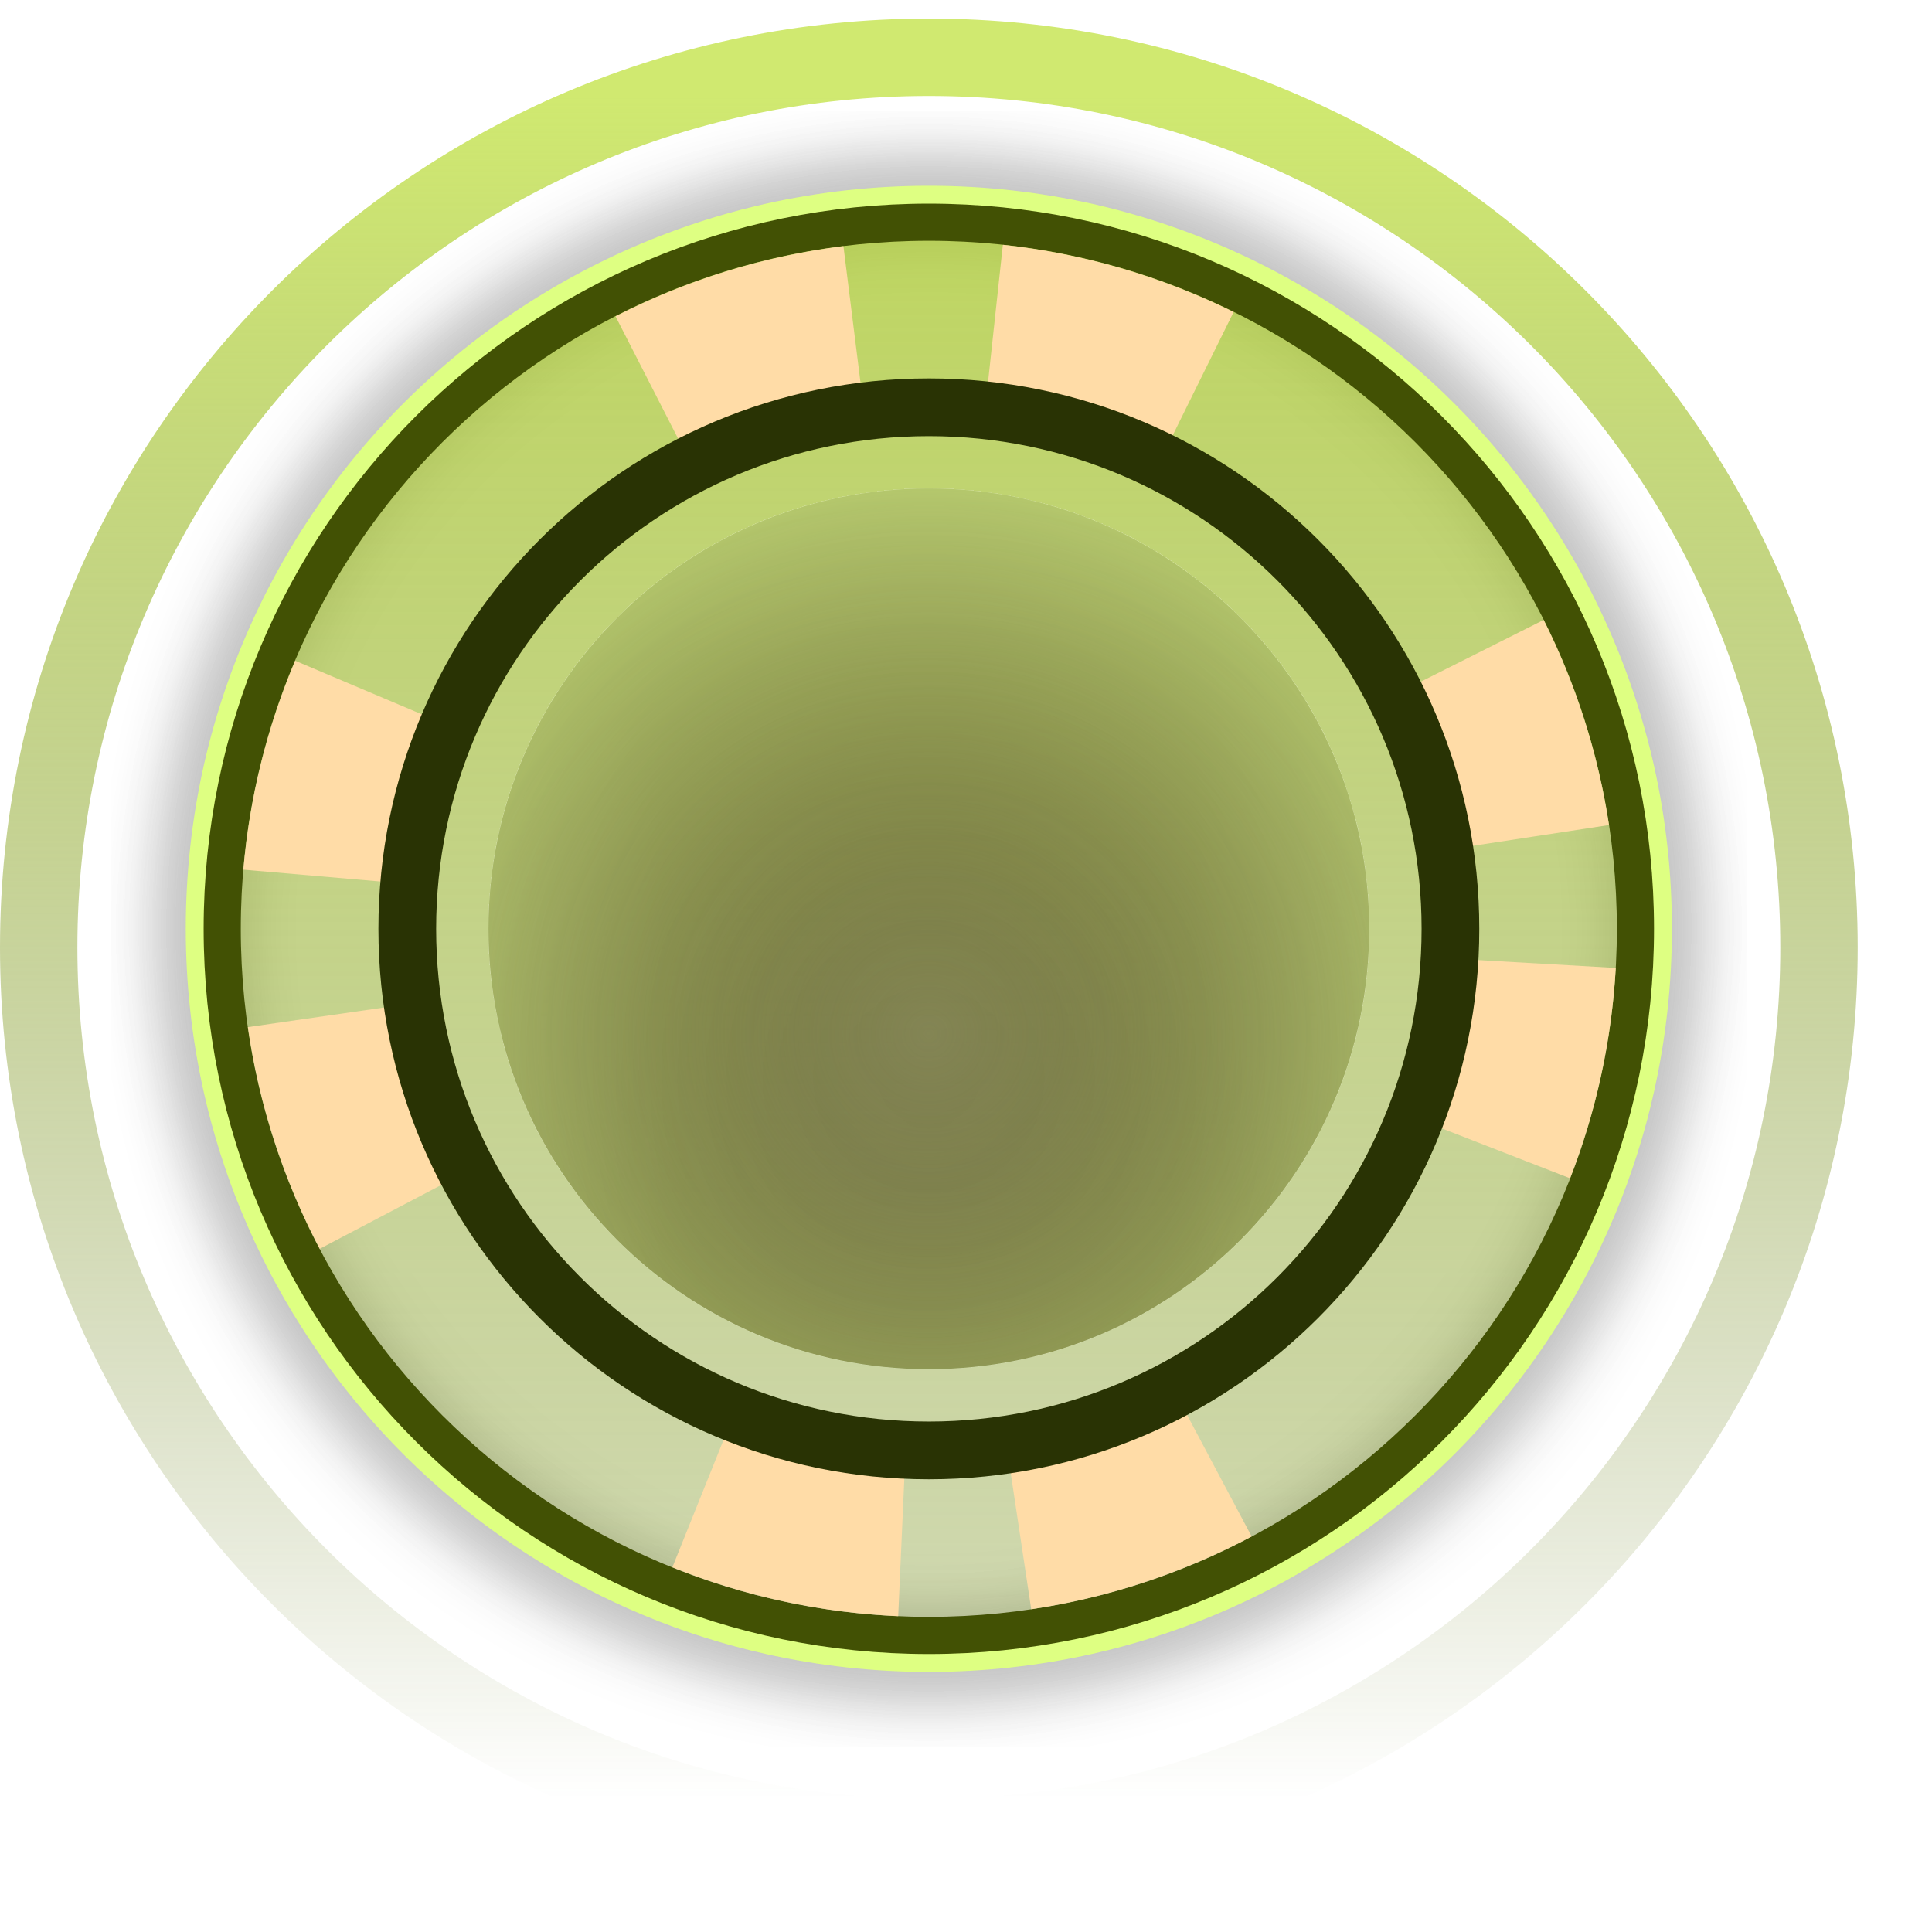
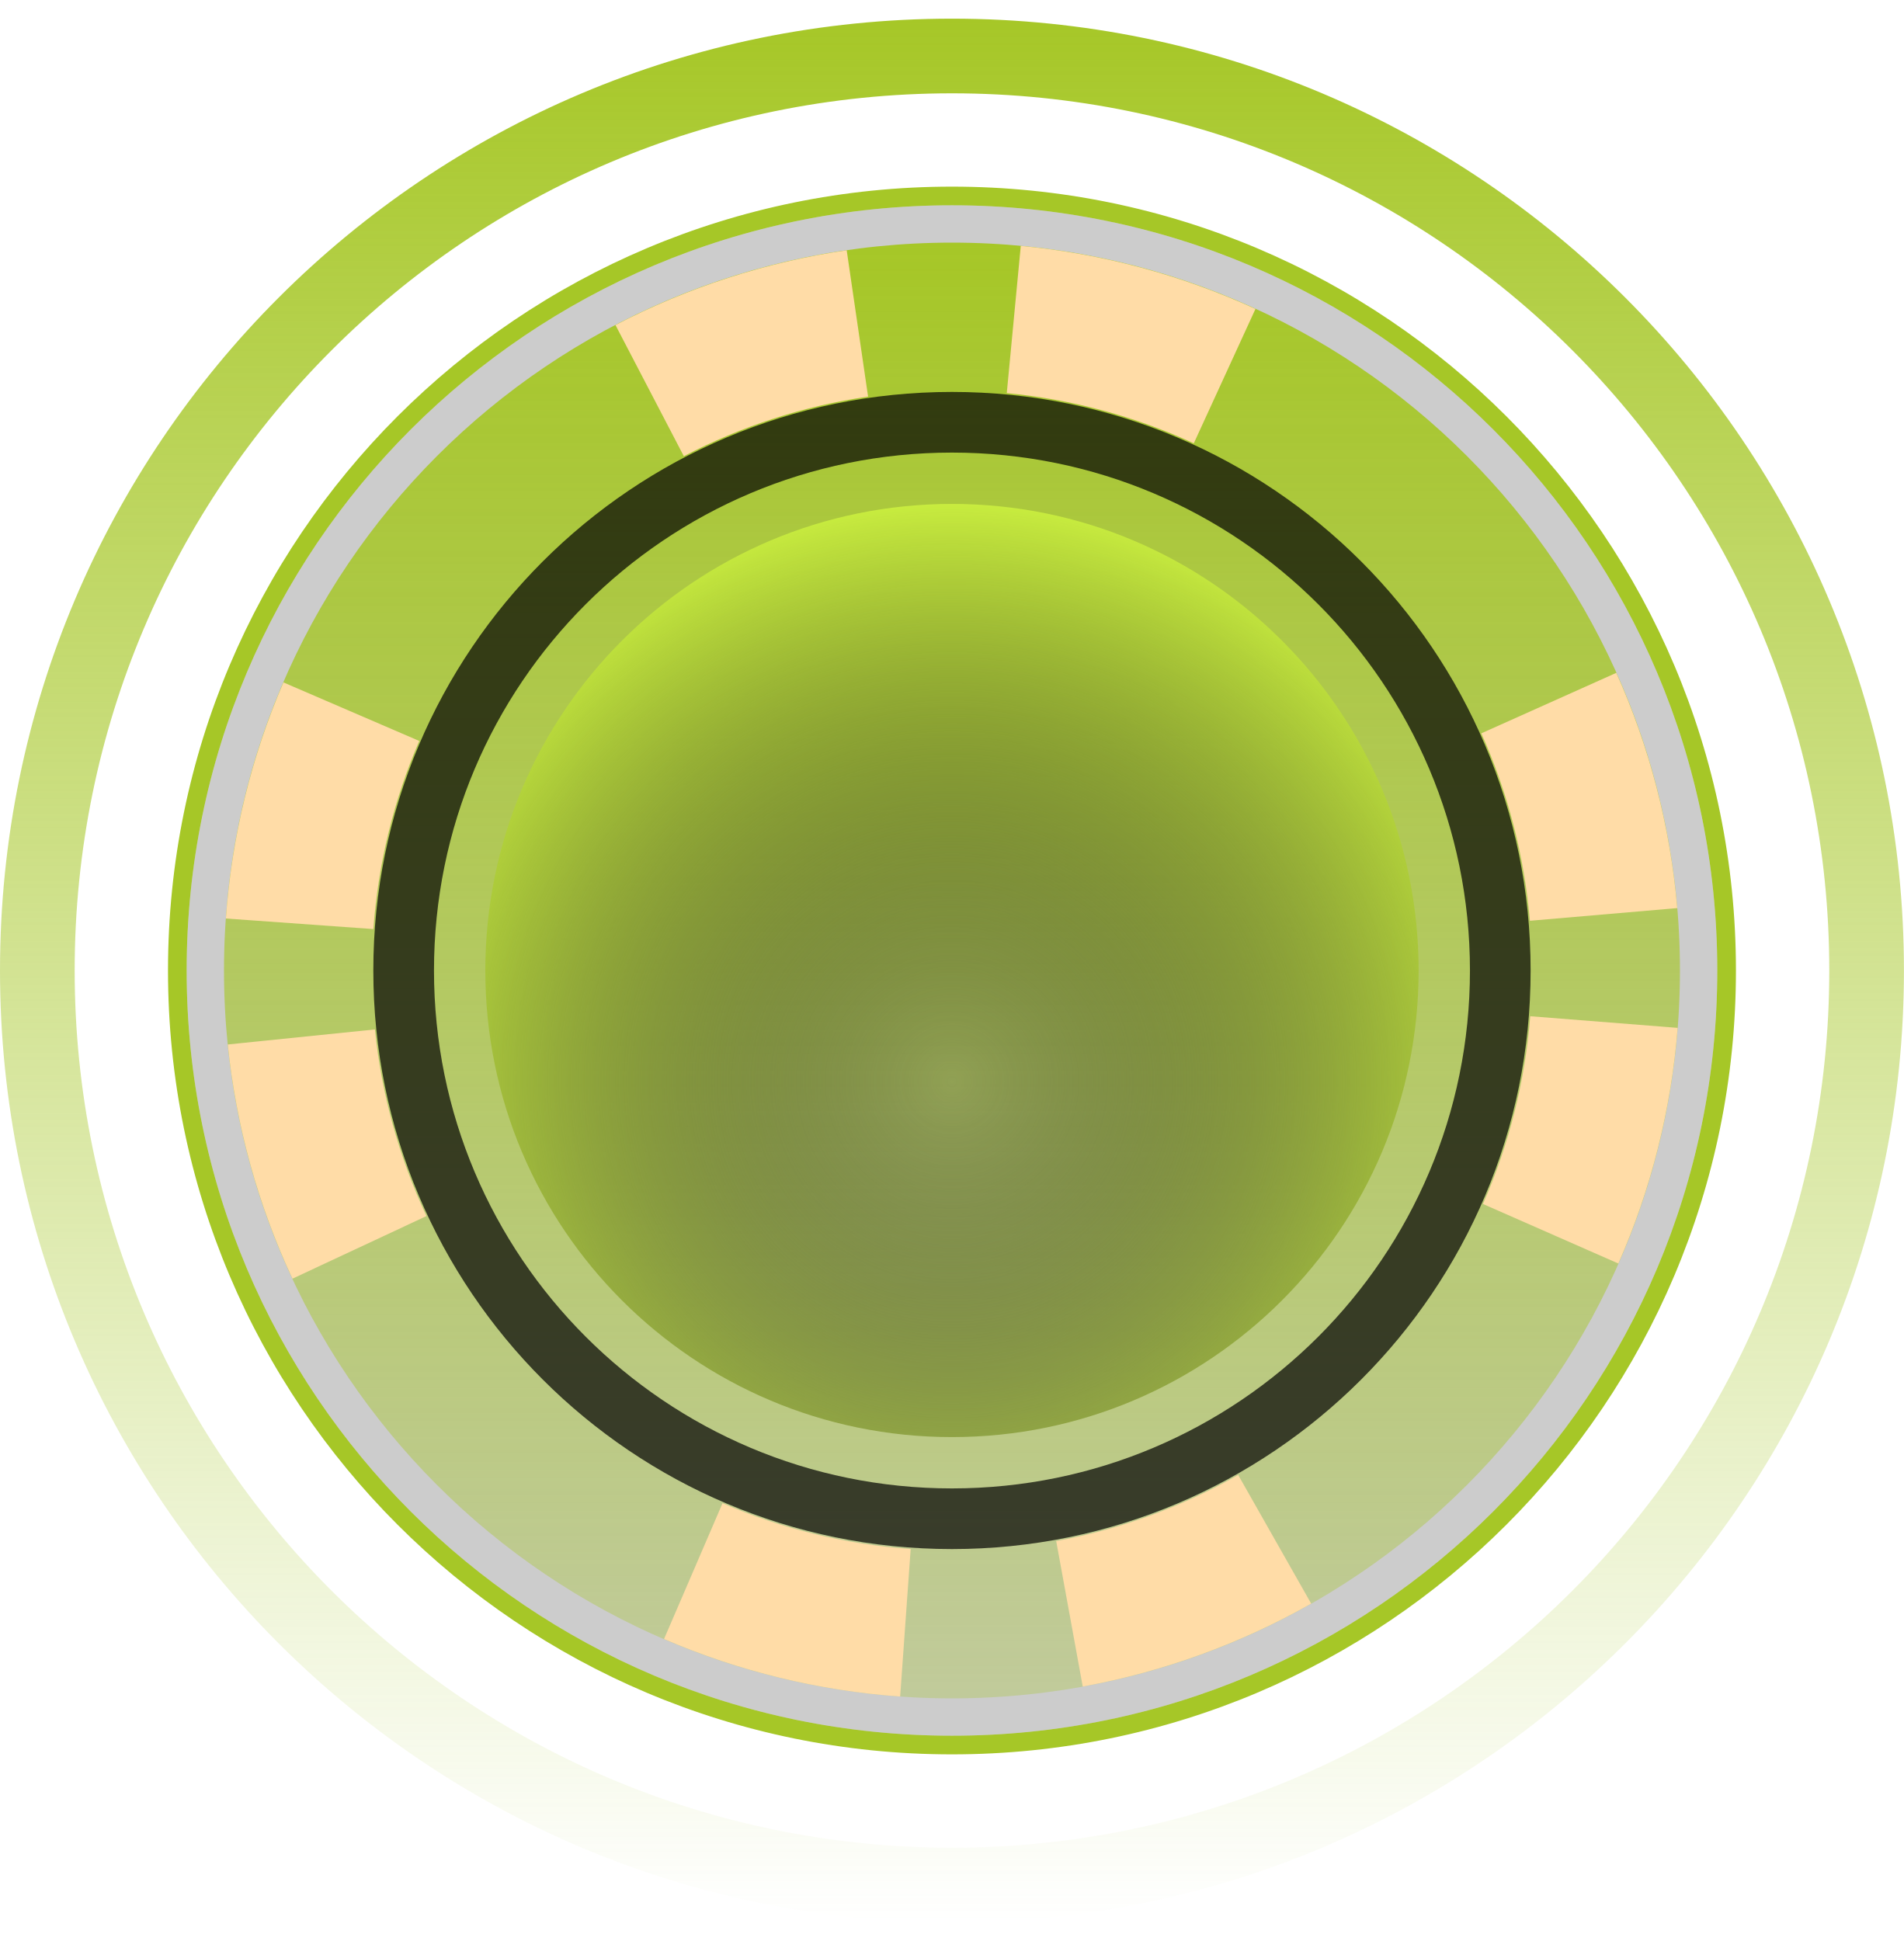
- <svg xmlns="http://www.w3.org/2000/svg" width="52" height="52" viewBox="0 0 52 52" fill="none">
-   <path fill-rule="evenodd" clip-rule="evenodd" d="M25 50.5C11.193 50.5 0 39.307 0 25.5C0 11.693 11.193 0.5 25 0.5C38.807 0.5 50 11.693 50 25.5C50 39.307 38.807 50.5 25 50.5ZM25 2.583C12.344 2.583 2.083 12.844 2.083 25.5C2.083 38.157 12.344 48.417 25 48.417C37.657 48.417 47.917 38.157 47.917 25.5C47.917 12.844 37.657 2.583 25 2.583Z" fill="url(#paint0_linear_3396_384699)" />
-   <g filter="url(#filter0_dd_3396_384699)">
-     <path fill-rule="evenodd" clip-rule="evenodd" d="M44.515 29.398C44.838 27.955 45.001 26.48 45 25C45.001 23.519 44.839 22.043 44.515 20.598C43.679 16.909 41.816 13.532 39.14 10.857C36.465 8.183 33.088 6.32 29.398 5.485C26.502 4.838 23.498 4.838 20.602 5.485C16.912 6.319 13.534 8.182 10.858 10.856C8.183 13.531 6.32 16.909 5.485 20.598C4.838 23.496 4.838 26.501 5.485 29.398C5.985 31.629 6.868 33.756 8.094 35.686C9.681 38.195 11.805 40.319 14.314 41.906C16.244 43.132 18.371 44.015 20.602 44.515C23.498 45.162 26.502 45.162 29.398 44.515C31.629 44.015 33.756 43.132 35.686 41.906C38.195 40.319 40.319 38.195 41.906 35.686C43.132 33.756 44.015 31.629 44.515 29.398ZM43.792 29.235C44.103 27.845 44.26 26.425 44.259 25C44.26 23.574 44.103 22.153 43.792 20.761C42.987 17.209 41.193 13.957 38.617 11.381C36.041 8.806 32.788 7.012 29.235 6.208C26.446 5.585 23.554 5.585 20.764 6.208C17.211 7.011 13.958 8.805 11.382 11.38C8.806 13.956 7.012 17.209 6.208 20.761C5.585 23.552 5.585 26.445 6.208 29.235C6.689 31.384 7.539 33.432 8.72 35.29C10.248 37.706 12.294 39.752 14.71 41.28C16.568 42.461 18.616 43.311 20.764 43.792C23.554 44.415 26.446 44.415 29.235 43.792C31.383 43.311 33.432 42.461 35.29 41.28C37.706 39.752 39.752 37.706 41.28 35.29C42.46 33.432 43.31 31.384 43.792 29.235Z" fill="#DEFF82" />
-   </g>
-   <rect x="5.981" y="5.981" width="38.037" height="38.037" rx="19.018" fill="url(#paint1_linear_3396_384699)" stroke="url(#paint2_linear_3396_384699)" />
-   <g filter="url(#filter1_i_3396_384699)">
-     <circle cx="11.852" cy="11.852" r="11.852" transform="matrix(1 0 0 -1 13.1475 36.8518)" fill="url(#paint3_radial_3396_384699)" />
-   </g>
-   <path d="M24.175 43.499C22.089 43.407 20.034 42.962 18.097 42.183L19.503 38.684C21.045 39.304 22.682 39.658 24.343 39.733L24.175 43.499Z" fill="#FFDCA7" />
-   <path d="M33.688 41.354C31.835 42.338 29.829 43 27.755 43.312L27.179 39.486C28.82 39.239 30.407 38.715 31.872 37.937L33.688 41.354Z" fill="#FFDCA7" />
-   <path d="M22.701 6.625C20.562 6.893 18.486 7.532 16.567 8.514L18.4 12.098C19.902 11.33 21.527 10.83 23.201 10.62L22.701 6.625Z" fill="#FFDCA7" />
-   <path d="M33.203 8.398C31.255 7.435 29.153 6.823 26.992 6.589L26.547 10.706C28.224 10.887 29.857 11.362 31.369 12.11L33.203 8.398Z" fill="#FFDCA7" />
-   <path d="M42.258 31.714C42.963 29.903 43.378 27.992 43.489 26.052L39.56 25.828C39.473 27.356 39.146 28.861 38.591 30.287L42.258 31.714Z" fill="#FFDCA7" />
-   <path d="M41.547 16.686C42.42 18.422 43.013 20.285 43.306 22.206L39.416 22.8C39.185 21.287 38.718 19.82 38.031 18.453L41.547 16.686Z" fill="#FFDCA7" />
-   <path d="M6.672 27.645C6.972 29.73 7.627 31.747 8.606 33.612L11.909 31.877C11.127 30.388 10.605 28.777 10.364 27.113L6.672 27.645Z" fill="#FFDCA7" />
-   <path d="M7.945 17.784C7.188 19.574 6.717 21.471 6.55 23.407L10.283 23.73C10.416 22.185 10.792 20.672 11.396 19.244L7.945 17.784Z" fill="#FFDCA7" />
-   <path d="M39.815 25C39.815 16.818 33.182 10.185 25 10.185C16.818 10.185 10.185 16.818 10.185 25C10.185 33.182 16.818 39.815 25 39.815C33.182 39.815 39.815 33.182 39.815 25ZM11.739 25C11.739 17.676 17.676 11.739 25 11.739C32.324 11.739 38.262 17.676 38.262 25C38.262 32.324 32.324 38.261 25 38.261C17.676 38.261 11.739 32.324 11.739 25Z" fill="#293304" />
+ <svg xmlns="http://www.w3.org/2000/svg" width="51" height="52" viewBox="0 0 51 52" fill="none">
+   <path fill-rule="evenodd" clip-rule="evenodd" d="M2 26C2 38.979 12.521 49.5 25.5 49.5C38.479 49.5 49 38.979 49 26C49 13.021 38.479 2.5 25.5 2.5C12.521 2.5 2 13.021 2 26ZM25.5 0.5C11.417 0.5 0 11.917 0 26C0 40.083 11.417 51.5 25.5 51.5C39.583 51.5 51 40.083 51 26C51 11.917 39.583 0.5 25.5 0.5Z" fill="url(#paint0_linear_3474_199088)" />
+   <path fill-rule="evenodd" clip-rule="evenodd" d="M25.5 47C13.902 47 4.5 37.598 4.5 26C4.5 14.402 13.902 5 25.5 5C37.098 5 46.5 14.402 46.5 26C46.5 37.598 37.098 47 25.5 47ZM25.5 5.5C14.178 5.5 5 14.678 5 26C5 37.322 14.178 46.5 25.5 46.5C36.822 46.5 46 37.322 46 26C46 14.678 36.822 5.5 25.5 5.5Z" fill="#A6C727" />
+   <path d="M5 26C5 14.678 14.178 5.5 25.5 5.5C36.822 5.5 46 14.678 46 26C46 37.322 36.822 46.5 25.5 46.5C14.178 46.5 5 37.322 5 26Z" fill="black" fill-opacity="0.2" />
+   <path d="M6 26C6 15.23 14.73 6.5 25.5 6.5C36.27 6.5 45 15.23 45 26C45 36.77 36.27 45.5 25.5 45.5C14.73 45.5 6 36.77 6 26Z" fill="url(#paint1_linear_3474_199088)" />
+   <path d="M41 26C41 17.44 34.06 10.5 25.5 10.5C16.94 10.5 10 17.44 10 26C10 34.56 16.94 41.5 25.5 41.5C34.06 41.5 41 34.56 41 26ZM11.625 26C11.625 18.337 17.837 12.125 25.5 12.125C33.163 12.125 39.375 18.337 39.375 26C39.375 33.663 33.163 39.875 25.5 39.875C17.837 39.875 11.625 33.663 11.625 26Z" fill="black" fill-opacity="0.7" />
+   <circle cx="12.5" cy="12.5" r="12.5" transform="matrix(1 0 0 -1 13 38.5)" fill="url(#paint2_radial_3474_199088)" />
+   <path fill-rule="evenodd" clip-rule="evenodd" d="M27.343 6.587C29.518 6.794 31.643 7.365 33.63 8.276L31.978 11.876C30.395 11.15 28.702 10.696 26.968 10.531L27.343 6.587ZM35.122 42.961C33.221 44.039 31.153 44.79 29.003 45.183L28.292 41.286C30.005 40.973 31.653 40.374 33.167 39.515L35.122 42.961ZM17.787 43.91C19.794 44.775 21.932 45.295 24.112 45.451L24.394 41.499C22.657 41.376 20.953 40.961 19.354 40.272L17.787 43.91ZM16.486 8.708C18.424 7.698 20.518 7.021 22.68 6.705L23.253 10.625C21.53 10.876 19.862 11.416 18.317 12.221L16.486 8.708ZM6.101 27.982C6.323 30.155 6.909 32.277 7.834 34.256L11.423 32.579C10.686 31.002 10.219 29.311 10.042 27.579L6.101 27.982ZM6.05 24.607C6.206 22.427 6.727 20.289 7.592 18.282L11.23 19.85C10.541 21.449 10.126 23.153 10.001 24.89L6.05 24.607ZM44.939 27.537C44.767 29.716 44.23 31.85 43.35 33.85L39.724 32.255C40.425 30.661 40.853 28.961 40.99 27.225L44.939 27.537ZM44.928 24.328C44.741 22.151 44.189 20.02 43.295 18.026L39.68 19.646C40.392 21.235 40.832 22.933 40.981 24.668L44.928 24.328Z" fill="#FFDCA7" />
  <defs>
-     <filter id="filter0_dd_3396_384699" x="3" y="3" width="44" height="44" filterUnits="userSpaceOnUse" color-interpolation-filters="sRGB">
-       <feFlood flood-opacity="0" result="BackgroundImageFix" />
-       <feColorMatrix in="SourceAlpha" type="matrix" values="0 0 0 0 0 0 0 0 0 0 0 0 0 0 0 0 0 0 127 0" result="hardAlpha" />
-       <feOffset />
-       <feGaussianBlur stdDeviation="1" />
-       <feColorMatrix type="matrix" values="0 0 0 0 0.329 0 0 0 0 0.329 0 0 0 0 0.329 0 0 0 1 0" />
-       <feBlend mode="normal" in2="BackgroundImageFix" result="effect1_dropShadow_3396_384699" />
-       <feColorMatrix in="SourceAlpha" type="matrix" values="0 0 0 0 0 0 0 0 0 0 0 0 0 0 0 0 0 0 127 0" result="hardAlpha" />
-       <feOffset />
-       <feGaussianBlur stdDeviation="1" />
-       <feColorMatrix type="matrix" values="0 0 0 0 0.725 0 0 0 0 0.725 0 0 0 0 0.725 0 0 0 1 0" />
-       <feBlend mode="normal" in2="effect1_dropShadow_3396_384699" result="effect2_dropShadow_3396_384699" />
-       <feBlend mode="normal" in="SourceGraphic" in2="effect2_dropShadow_3396_384699" result="shape" />
-     </filter>
-     <filter id="filter1_i_3396_384699" x="13.148" y="13.148" width="23.704" height="27.704" filterUnits="userSpaceOnUse" color-interpolation-filters="sRGB">
-       <feFlood flood-opacity="0" result="BackgroundImageFix" />
-       <feBlend mode="normal" in="SourceGraphic" in2="BackgroundImageFix" result="shape" />
-       <feColorMatrix in="SourceAlpha" type="matrix" values="0 0 0 0 0 0 0 0 0 0 0 0 0 0 0 0 0 0 127 0" result="hardAlpha" />
-       <feOffset dy="4" />
-       <feGaussianBlur stdDeviation="5" />
-       <feComposite in2="hardAlpha" operator="arithmetic" k2="-1" k3="1" />
-       <feColorMatrix type="matrix" values="0 0 0 0 1 0 0 0 0 1 0 0 0 0 1 0 0 0 0.25 0" />
-       <feBlend mode="normal" in2="shape" result="effect1_innerShadow_3396_384699" />
-     </filter>
-     <linearGradient id="paint0_linear_3396_384699" x1="25" y1="2.583" x2="25" y2="48.417" gradientUnits="userSpaceOnUse">
-       <stop stop-color="#D0E970" />
-       <stop offset="1" stop-color="#516600" stop-opacity="0" />
+     <linearGradient id="paint0_linear_3474_199088" x1="25.5" y1="0.5" x2="25.5" y2="51.5" gradientUnits="userSpaceOnUse">
+       <stop stop-color="#A6C727" />
+       <stop offset="1" stop-color="#A6C727" stop-opacity="0" />
    </linearGradient>
-     <linearGradient id="paint1_linear_3396_384699" x1="23.962" y1="6.481" x2="23.962" y2="43.519" gradientUnits="userSpaceOnUse">
-       <stop stop-color="#AFCC3B" stop-opacity="0.8" />
-       <stop offset="1" stop-color="#899E39" stop-opacity="0.4" />
+     <linearGradient id="paint1_linear_3474_199088" x1="24.407" y1="6.5" x2="24.407" y2="45.5" gradientUnits="userSpaceOnUse">
+       <stop stop-color="#A6C727" />
+       <stop offset="1" stop-color="#A6C727" stop-opacity="0.3" />
    </linearGradient>
-     <linearGradient id="paint2_linear_3396_384699" x1="25" y1="6.481" x2="25" y2="43.519" gradientUnits="userSpaceOnUse">
-       <stop stop-color="#425104" />
-       <stop offset="1" stop-color="#425104" />
-     </linearGradient>
-     <radialGradient id="paint3_radial_3396_384699" cx="0" cy="0" r="1" gradientUnits="userSpaceOnUse" gradientTransform="translate(11.8518 9.02907) rotate(90) scale(14.6746)">
-       <stop stop-color="#261700" stop-opacity="0.42" />
-       <stop offset="1" stop-color="#9FB744" />
+     <radialGradient id="paint2_radial_3474_199088" cx="0" cy="0" r="1" gradientUnits="userSpaceOnUse" gradientTransform="translate(12.5 9.52285) rotate(90) scale(15.4772)">
+       <stop stop-opacity="0.2" />
+       <stop offset="1" stop-color="#C8EC3F" />
    </radialGradient>
  </defs>
</svg>
